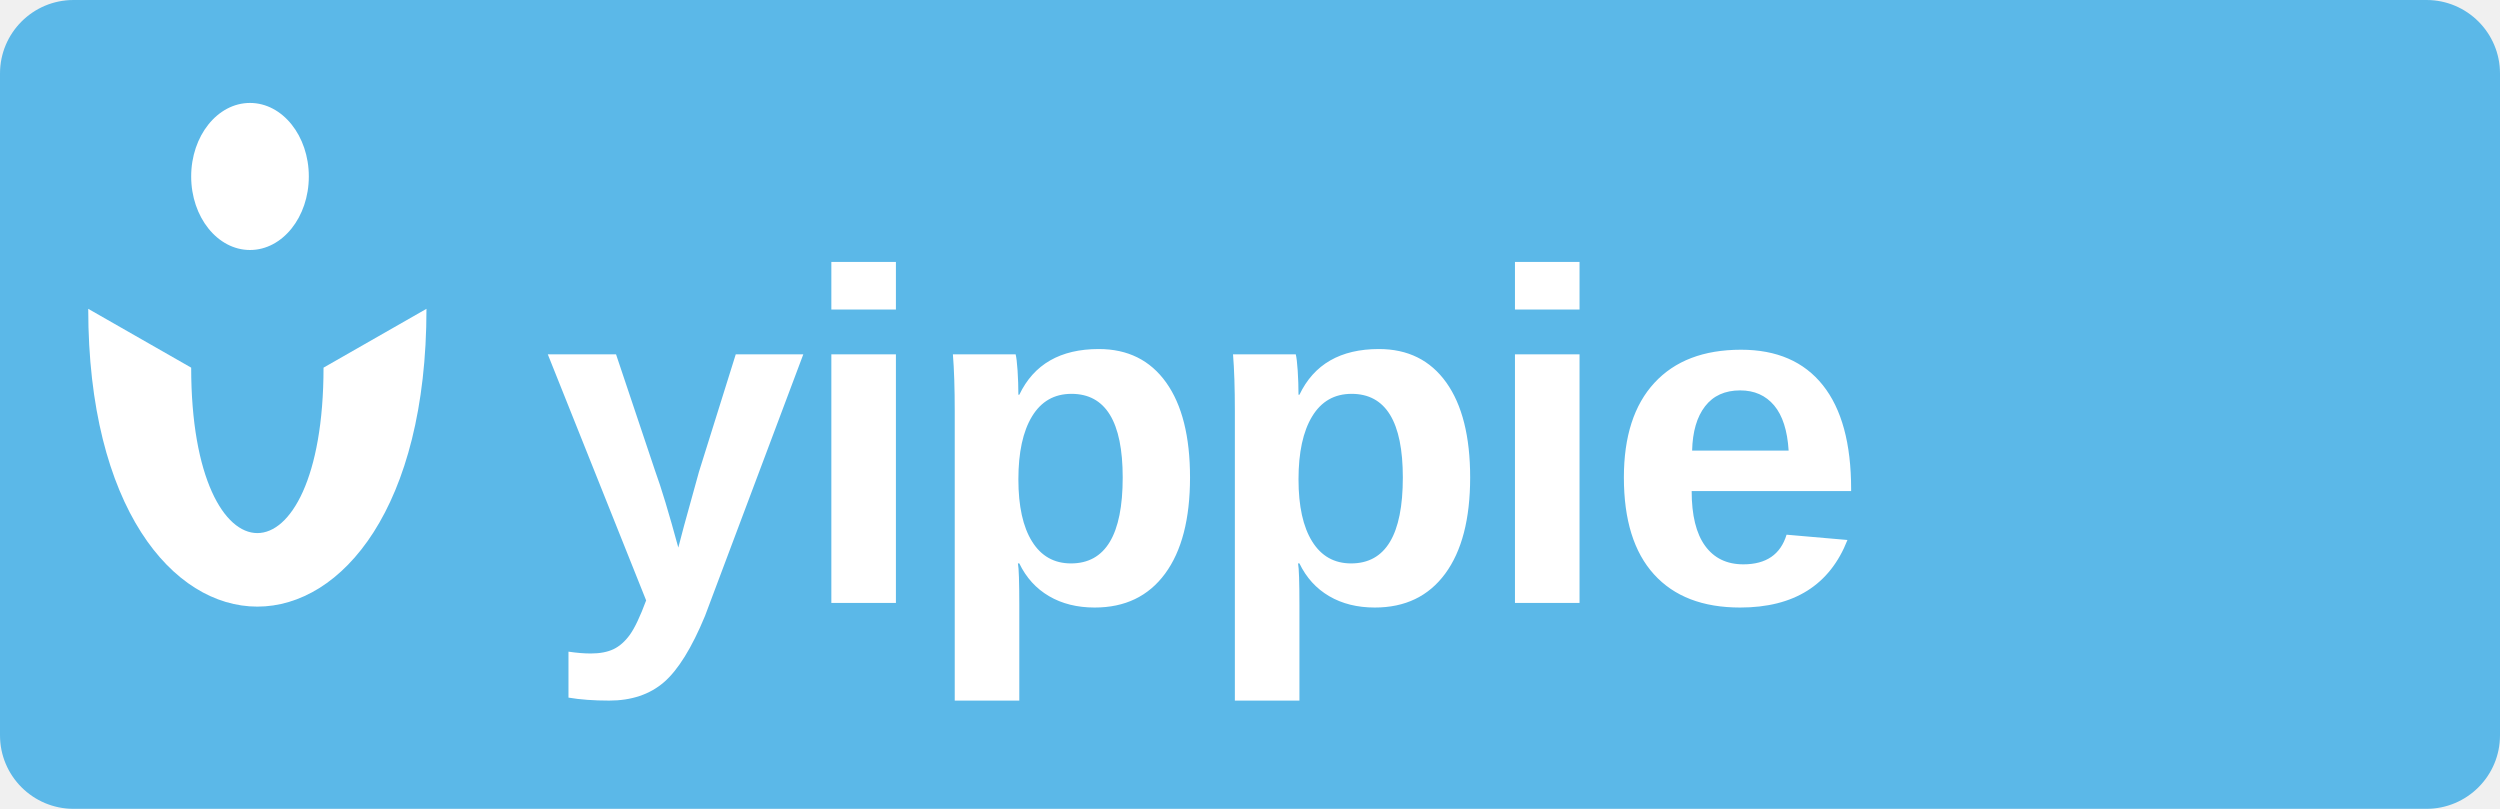
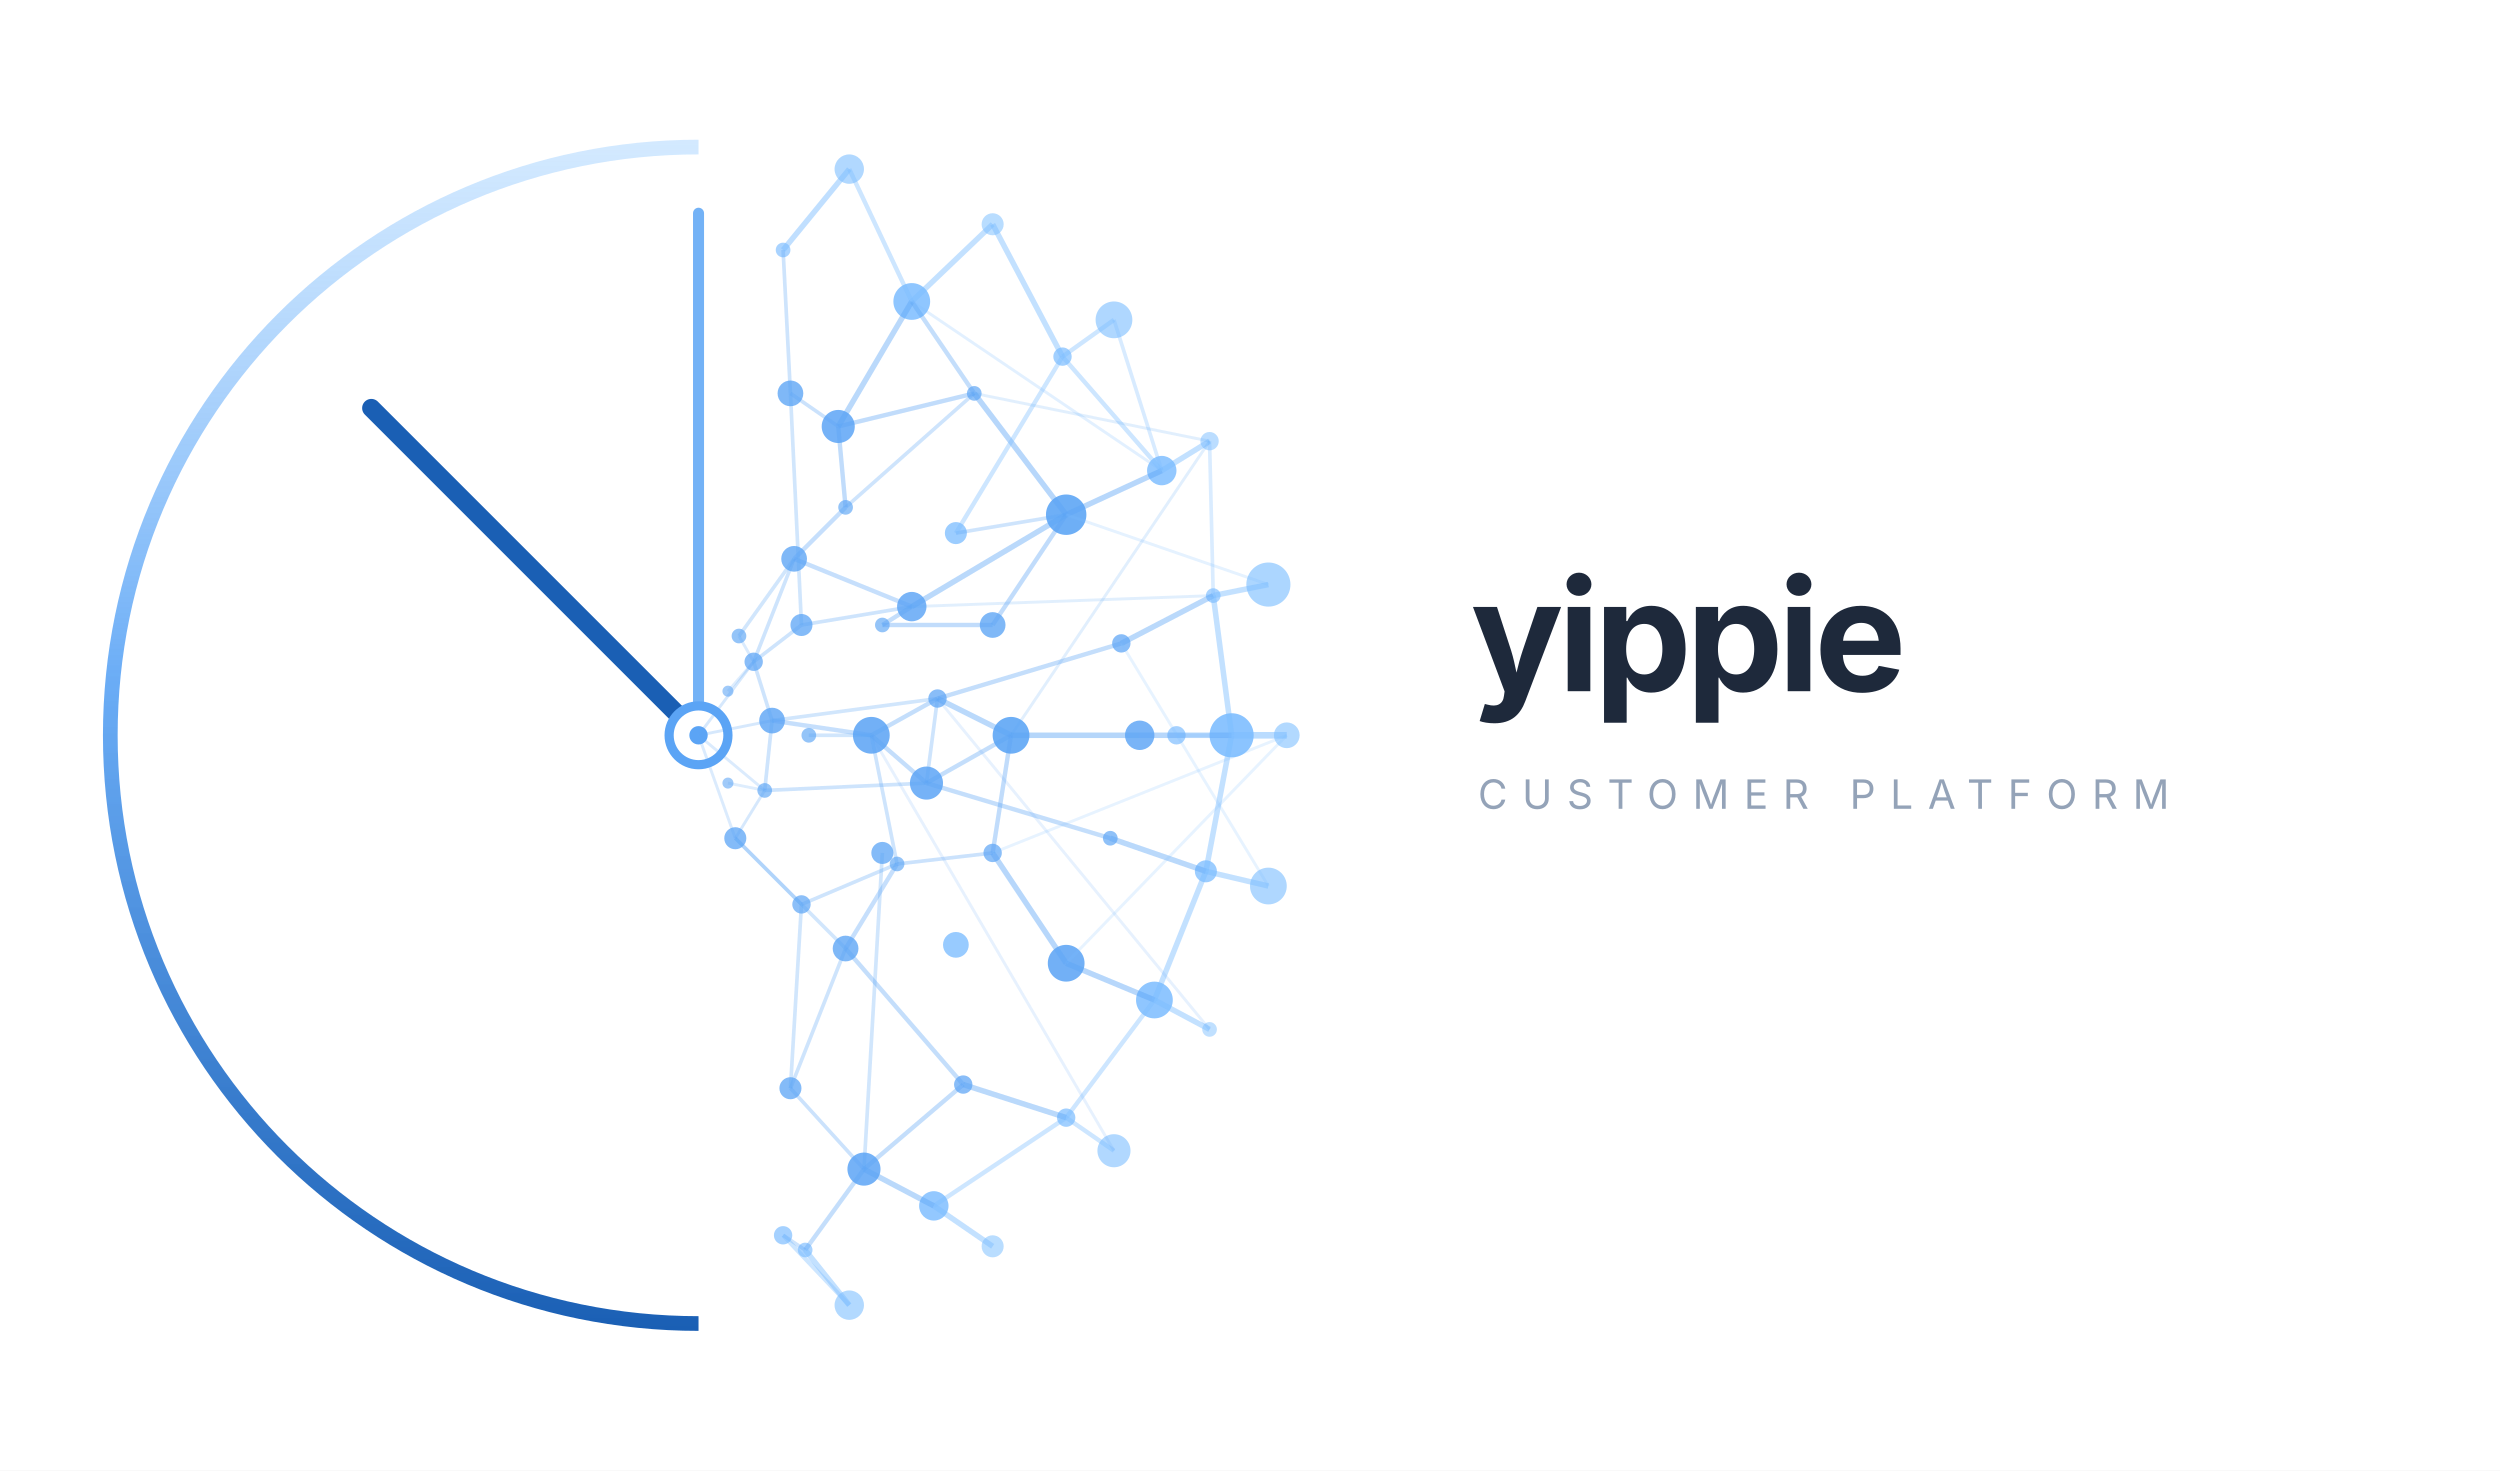
- <svg xmlns="http://www.w3.org/2000/svg" viewBox="0 0 340 110">
-   <rect width="340" height="110" fill="#5BB8E8" rx="10" />
-   <ellipse cx="34" cy="24" rx="8" ry="10" fill="white" />
-   <path d="M 12 42 C 12 96 58 96 58 42 L 44 50 C 44 80 26 80 26 50 Z" fill="white" />
-   <text x="74" y="82" font-family="'Arial Rounded MT Bold', 'Nunito', 'Trebuchet MS', Arial, sans-serif" font-size="64" font-weight="900" fill="white" letter-spacing="-1">yippie</text>
+ <svg xmlns="http://www.w3.org/2000/svg" viewBox="0 0 680 400" width="680" height="400">
+   <rect width="680" height="400" fill="#FFFFFF" />
+   <defs>
+     <linearGradient id="ag1" x1="0" y1="1" x2="0" y2="0" gradientUnits="objectBoundingBox">
+       <stop offset="0%" stop-color="#1A5FB4" stop-opacity="1" />
+       <stop offset="55%" stop-color="#5BA4F5" stop-opacity="0.9" />
+       <stop offset="100%" stop-color="#A8D4FF" stop-opacity="0.5" />
+     </linearGradient>
+   </defs>
+   <path d="M 190 362 A 162 162 0 0 1 190 38 L 190 42 A 158 158 0 0 0 190 358 Z" fill="url(#ag1)" />
+   <line x1="190" y1="200" x2="101" y2="111" stroke="#1A5FB4" stroke-width="5" stroke-linecap="round" />
+   <line x1="190" y1="200" x2="190" y2="58" stroke="#5BA4F5" stroke-width="3" stroke-linecap="round" opacity="0.85" />
+   <circle cx="190" cy="200" r="8" fill="#FFFFFF" stroke="#5BA4F5" stroke-width="2.5" />
+   <circle cx="190" cy="200" r="2.5" fill="#5BA4F5" />
+   <circle cx="231" cy="46" r="4" fill="#A8D4FF" opacity="0.90" />
+   <circle cx="270" cy="61" r="3" fill="#A8D4FF" opacity="0.80" />
+   <circle cx="303" cy="87" r="5" fill="#A8D4FF" opacity="0.92" />
+   <circle cx="329" cy="120" r="2.5" fill="#A8D4FF" opacity="0.78" />
+   <circle cx="345" cy="159" r="6" fill="#A8D4FF" opacity="0.95" />
+   <circle cx="350" cy="200" r="3.5" fill="#A8D4FF" opacity="0.88" />
+   <circle cx="345" cy="241" r="5" fill="#A8D4FF" opacity="0.92" />
+   <circle cx="329" cy="280" r="2" fill="#A8D4FF" opacity="0.72" />
+   <circle cx="303" cy="313" r="4.5" fill="#A8D4FF" opacity="0.90" />
+   <circle cx="270" cy="339" r="3" fill="#A8D4FF" opacity="0.80" />
+   <circle cx="231" cy="355" r="4" fill="#A8D4FF" opacity="0.88" />
+   <circle cx="248" cy="82" r="5" fill="#7BBCFF" opacity="0.85" />
+   <circle cx="289" cy="97" r="2.5" fill="#7BBCFF" opacity="0.70" />
+   <circle cx="316" cy="128" r="4" fill="#7BBCFF" opacity="0.82" />
+   <circle cx="330" cy="162" r="2" fill="#7BBCFF" opacity="0.65" />
+   <circle cx="335" cy="200" r="6" fill="#7BBCFF" opacity="0.88" />
+   <circle cx="328" cy="237" r="3" fill="#7BBCFF" opacity="0.75" />
+   <circle cx="314" cy="272" r="5" fill="#7BBCFF" opacity="0.85" />
+   <circle cx="290" cy="304" r="2.5" fill="#7BBCFF" opacity="0.70" />
+   <circle cx="254" cy="328" r="4" fill="#7BBCFF" opacity="0.82" />
+   <circle cx="219" cy="340" r="2" fill="#7BBCFF" opacity="0.65" />
+   <circle cx="260" cy="145" r="3" fill="#7BBCFF" opacity="0.75" />
+   <circle cx="320" cy="200" r="2.5" fill="#7BBCFF" opacity="0.68" />
+   <circle cx="260" cy="257" r="3.5" fill="#7BBCFF" opacity="0.78" />
+   <circle cx="213" cy="68" r="2" fill="#7BBCFF" opacity="0.65" />
+   <circle cx="213" cy="336" r="2.5" fill="#7BBCFF" opacity="0.68" />
+   <circle cx="228" cy="116" r="4.5" fill="#5BA4F5" opacity="0.84" />
+   <circle cx="265" cy="107" r="2" fill="#5BA4F5" opacity="0.68" />
+   <circle cx="290" cy="140" r="5.5" fill="#5BA4F5" opacity="0.88" />
+   <circle cx="305" cy="175" r="2.5" fill="#5BA4F5" opacity="0.72" />
+   <circle cx="310" cy="200" r="4" fill="#5BA4F5" opacity="0.82" />
+   <circle cx="302" cy="228" r="2" fill="#5BA4F5" opacity="0.68" />
+   <circle cx="290" cy="262" r="5" fill="#5BA4F5" opacity="0.86" />
+   <circle cx="262" cy="295" r="2.5" fill="#5BA4F5" opacity="0.72" />
+   <circle cx="235" cy="318" r="4.5" fill="#5BA4F5" opacity="0.84" />
+   <circle cx="215" cy="296" r="3" fill="#5BA4F5" opacity="0.75" />
+   <circle cx="215" cy="107" r="3.5" fill="#5BA4F5" opacity="0.78" />
+   <circle cx="275" cy="200" r="5" fill="#5BA4F5" opacity="0.88" />
+   <circle cx="240" cy="170" r="2" fill="#5BA4F5" opacity="0.65" />
+   <circle cx="240" cy="232" r="3" fill="#5BA4F5" opacity="0.75" />
+   <circle cx="270" cy="170" r="3.5" fill="#5BA4F5" opacity="0.78" />
+   <circle cx="270" cy="232" r="2.5" fill="#5BA4F5" opacity="0.70" />
+   <circle cx="216" cy="152" r="3.5" fill="#5BA4F5" opacity="0.78" />
+   <circle cx="230" cy="138" r="2" fill="#5BA4F5" opacity="0.65" />
+   <circle cx="248" cy="165" r="4" fill="#5BA4F5" opacity="0.82" />
+   <circle cx="255" cy="190" r="2.5" fill="#5BA4F5" opacity="0.72" />
+   <circle cx="252" cy="213" r="4.5" fill="#5BA4F5" opacity="0.84" />
+   <circle cx="244" cy="235" r="2" fill="#5BA4F5" opacity="0.65" />
+   <circle cx="230" cy="258" r="3.5" fill="#5BA4F5" opacity="0.78" />
+   <circle cx="218" cy="246" r="2.5" fill="#5BA4F5" opacity="0.70" />
+   <circle cx="218" cy="170" r="3" fill="#5BA4F5" opacity="0.75" />
+   <circle cx="237" cy="200" r="5" fill="#5BA4F5" opacity="0.86" />
+   <circle cx="220" cy="200" r="2" fill="#5BA4F5" opacity="0.65" />
+   <circle cx="205" cy="180" r="2.5" fill="#5BA4F5" opacity="0.72" />
+   <circle cx="210" cy="196" r="3.5" fill="#5BA4F5" opacity="0.80" />
+   <circle cx="208" cy="215" r="2" fill="#5BA4F5" opacity="0.65" />
+   <circle cx="200" cy="228" r="3" fill="#5BA4F5" opacity="0.75" />
+   <circle cx="201" cy="173" r="2" fill="#5BA4F5" opacity="0.65" />
+   <circle cx="198" cy="188" r="1.5" fill="#5BA4F5" opacity="0.58" />
+   <circle cx="198" cy="213" r="1.5" fill="#5BA4F5" opacity="0.58" />
+   <line x1="190" y1="200" x2="205" y2="180" stroke="#5BA4F5" stroke-width="0.8" opacity="0.25" />
+   <line x1="190" y1="200" x2="210" y2="196" stroke="#5BA4F5" stroke-width="0.8" opacity="0.25" />
+   <line x1="190" y1="200" x2="208" y2="215" stroke="#5BA4F5" stroke-width="0.8" opacity="0.22" />
+   <line x1="190" y1="200" x2="200" y2="228" stroke="#5BA4F5" stroke-width="0.8" opacity="0.22" />
+   <line x1="205" y1="180" x2="210" y2="196" stroke="#5BA4F5" stroke-width="1" opacity="0.30" />
+   <line x1="210" y1="196" x2="208" y2="215" stroke="#5BA4F5" stroke-width="1" opacity="0.30" />
+   <line x1="208" y1="215" x2="200" y2="228" stroke="#5BA4F5" stroke-width="0.8" opacity="0.25" />
+   <line x1="205" y1="180" x2="201" y2="173" stroke="#5BA4F5" stroke-width="0.8" opacity="0.22" />
+   <line x1="198" y1="188" x2="205" y2="180" stroke="#5BA4F5" stroke-width="0.8" opacity="0.20" />
+   <line x1="198" y1="213" x2="208" y2="215" stroke="#5BA4F5" stroke-width="0.8" opacity="0.20" />
+   <line x1="205" y1="180" x2="216" y2="152" stroke="#5BA4F5" stroke-width="1" opacity="0.30" />
+   <line x1="205" y1="180" x2="218" y2="170" stroke="#5BA4F5" stroke-width="1" opacity="0.30" />
+   <line x1="210" y1="196" x2="237" y2="200" stroke="#5BA4F5" stroke-width="1.2" opacity="0.35" />
+   <line x1="210" y1="196" x2="255" y2="190" stroke="#5BA4F5" stroke-width="1" opacity="0.28" />
+   <line x1="208" y1="215" x2="252" y2="213" stroke="#5BA4F5" stroke-width="1" opacity="0.30" />
+   <line x1="200" y1="228" x2="218" y2="246" stroke="#5BA4F5" stroke-width="1" opacity="0.28" />
+   <line x1="200" y1="228" x2="230" y2="258" stroke="#5BA4F5" stroke-width="1" opacity="0.28" />
+   <line x1="201" y1="173" x2="216" y2="152" stroke="#5BA4F5" stroke-width="1" opacity="0.28" />
+   <line x1="216" y1="152" x2="230" y2="138" stroke="#5BA4F5" stroke-width="1.2" opacity="0.35" />
+   <line x1="216" y1="152" x2="248" y2="165" stroke="#5BA4F5" stroke-width="1.2" opacity="0.35" />
+   <line x1="218" y1="170" x2="248" y2="165" stroke="#5BA4F5" stroke-width="1" opacity="0.30" />
+   <line x1="237" y1="200" x2="255" y2="190" stroke="#5BA4F5" stroke-width="1.2" opacity="0.36" />
+   <line x1="237" y1="200" x2="252" y2="213" stroke="#5BA4F5" stroke-width="1.2" opacity="0.36" />
+   <line x1="237" y1="200" x2="244" y2="235" stroke="#5BA4F5" stroke-width="1" opacity="0.30" />
+   <line x1="255" y1="190" x2="252" y2="213" stroke="#5BA4F5" stroke-width="1" opacity="0.30" />
+   <line x1="218" y1="246" x2="244" y2="235" stroke="#5BA4F5" stroke-width="1" opacity="0.30" />
+   <line x1="244" y1="235" x2="230" y2="258" stroke="#5BA4F5" stroke-width="1.2" opacity="0.35" />
+   <line x1="220" y1="200" x2="237" y2="200" stroke="#5BA4F5" stroke-width="1" opacity="0.28" />
+   <line x1="230" y1="138" x2="228" y2="116" stroke="#5BA4F5" stroke-width="1.2" opacity="0.38" />
+   <line x1="230" y1="138" x2="265" y2="107" stroke="#5BA4F5" stroke-width="1" opacity="0.30" />
+   <line x1="248" y1="165" x2="240" y2="170" stroke="#5BA4F5" stroke-width="1.2" opacity="0.36" />
+   <line x1="248" y1="165" x2="290" y2="140" stroke="#5BA4F5" stroke-width="1.5" opacity="0.42" />
+   <line x1="255" y1="190" x2="275" y2="200" stroke="#5BA4F5" stroke-width="1.5" opacity="0.42" />
+   <line x1="255" y1="190" x2="305" y2="175" stroke="#5BA4F5" stroke-width="1.2" opacity="0.36" />
+   <line x1="252" y1="213" x2="275" y2="200" stroke="#5BA4F5" stroke-width="1.2" opacity="0.36" />
+   <line x1="252" y1="213" x2="302" y2="228" stroke="#5BA4F5" stroke-width="1.2" opacity="0.36" />
+   <line x1="244" y1="235" x2="270" y2="232" stroke="#5BA4F5" stroke-width="1" opacity="0.32" />
+   <line x1="230" y1="258" x2="215" y2="296" stroke="#5BA4F5" stroke-width="1" opacity="0.30" />
+   <line x1="230" y1="258" x2="262" y2="295" stroke="#5BA4F5" stroke-width="1.2" opacity="0.36" />
+   <line x1="218" y1="170" x2="215" y2="107" stroke="#5BA4F5" stroke-width="1" opacity="0.28" />
+   <line x1="218" y1="246" x2="215" y2="296" stroke="#5BA4F5" stroke-width="1" opacity="0.28" />
+   <line x1="228" y1="116" x2="265" y2="107" stroke="#5BA4F5" stroke-width="1.2" opacity="0.38" />
+   <line x1="228" y1="116" x2="215" y2="107" stroke="#5BA4F5" stroke-width="1" opacity="0.32" />
+   <line x1="265" y1="107" x2="290" y2="140" stroke="#5BA4F5" stroke-width="1.5" opacity="0.44" />
+   <line x1="240" y1="170" x2="270" y2="170" stroke="#5BA4F5" stroke-width="1.2" opacity="0.38" />
+   <line x1="270" y1="170" x2="290" y2="140" stroke="#5BA4F5" stroke-width="1.2" opacity="0.38" />
+   <line x1="275" y1="200" x2="310" y2="200" stroke="#5BA4F5" stroke-width="1.5" opacity="0.45" />
+   <line x1="270" y1="232" x2="275" y2="200" stroke="#5BA4F5" stroke-width="1.2" opacity="0.38" />
+   <line x1="270" y1="232" x2="290" y2="262" stroke="#5BA4F5" stroke-width="1.5" opacity="0.44" />
+   <line x1="262" y1="295" x2="235" y2="318" stroke="#5BA4F5" stroke-width="1.2" opacity="0.36" />
+   <line x1="215" y1="296" x2="235" y2="318" stroke="#5BA4F5" stroke-width="1" opacity="0.32" />
+   <line x1="240" y1="232" x2="235" y2="318" stroke="#5BA4F5" stroke-width="1" opacity="0.28" />
+   <line x1="215" y1="107" x2="213" y2="68" stroke="#5BA4F5" stroke-width="1" opacity="0.30" />
+   <line x1="228" y1="116" x2="248" y2="82" stroke="#5BA4F5" stroke-width="1.5" opacity="0.42" />
+   <line x1="265" y1="107" x2="248" y2="82" stroke="#5BA4F5" stroke-width="1.2" opacity="0.36" />
+   <line x1="290" y1="140" x2="316" y2="128" stroke="#5BA4F5" stroke-width="1.5" opacity="0.44" />
+   <line x1="290" y1="140" x2="260" y2="145" stroke="#5BA4F5" stroke-width="1" opacity="0.30" />
+   <line x1="305" y1="175" x2="330" y2="162" stroke="#5BA4F5" stroke-width="1.5" opacity="0.42" />
+   <line x1="310" y1="200" x2="335" y2="200" stroke="#5BA4F5" stroke-width="1.5" opacity="0.44" />
+   <line x1="302" y1="228" x2="328" y2="237" stroke="#5BA4F5" stroke-width="1.5" opacity="0.42" />
+   <line x1="290" y1="262" x2="314" y2="272" stroke="#5BA4F5" stroke-width="1.5" opacity="0.44" />
+   <line x1="262" y1="295" x2="290" y2="304" stroke="#5BA4F5" stroke-width="1.5" opacity="0.42" />
+   <line x1="235" y1="318" x2="254" y2="328" stroke="#5BA4F5" stroke-width="1.5" opacity="0.42" />
+   <line x1="235" y1="318" x2="219" y2="340" stroke="#5BA4F5" stroke-width="1.2" opacity="0.36" />
+   <line x1="213" y1="336" x2="219" y2="340" stroke="#5BA4F5" stroke-width="1" opacity="0.30" />
+   <line x1="248" y1="82" x2="270" y2="61" stroke="#7BBCFF" stroke-width="1.5" opacity="0.45" />
+   <line x1="260" y1="145" x2="289" y2="97" stroke="#7BBCFF" stroke-width="1.2" opacity="0.38" />
+   <line x1="316" y1="128" x2="289" y2="97" stroke="#7BBCFF" stroke-width="1.2" opacity="0.38" />
+   <line x1="330" y1="162" x2="335" y2="200" stroke="#7BBCFF" stroke-width="1.5" opacity="0.45" />
+   <line x1="335" y1="200" x2="328" y2="237" stroke="#7BBCFF" stroke-width="1.5" opacity="0.45" />
+   <line x1="328" y1="237" x2="314" y2="272" stroke="#7BBCFF" stroke-width="1.5" opacity="0.45" />
+   <line x1="314" y1="272" x2="290" y2="304" stroke="#7BBCFF" stroke-width="1.2" opacity="0.38" />
+   <line x1="290" y1="304" x2="254" y2="328" stroke="#7BBCFF" stroke-width="1.2" opacity="0.38" />
+   <line x1="320" y1="200" x2="335" y2="200" stroke="#7BBCFF" stroke-width="1" opacity="0.30" />
+   <line x1="213" y1="68" x2="231" y2="46" stroke="#7BBCFF" stroke-width="1.5" opacity="0.48" />
+   <line x1="248" y1="82" x2="231" y2="46" stroke="#7BBCFF" stroke-width="1.2" opacity="0.38" />
+   <line x1="289" y1="97" x2="270" y2="61" stroke="#7BBCFF" stroke-width="1.5" opacity="0.45" />
+   <line x1="289" y1="97" x2="303" y2="87" stroke="#7BBCFF" stroke-width="1.2" opacity="0.38" />
+   <line x1="316" y1="128" x2="329" y2="120" stroke="#7BBCFF" stroke-width="1.5" opacity="0.45" />
+   <line x1="330" y1="162" x2="345" y2="159" stroke="#7BBCFF" stroke-width="1.5" opacity="0.45" />
+   <line x1="335" y1="200" x2="350" y2="200" stroke="#7BBCFF" stroke-width="1.8" opacity="0.52" />
+   <line x1="328" y1="237" x2="345" y2="241" stroke="#7BBCFF" stroke-width="1.5" opacity="0.45" />
+   <line x1="314" y1="272" x2="329" y2="280" stroke="#7BBCFF" stroke-width="1.5" opacity="0.45" />
+   <line x1="290" y1="304" x2="303" y2="313" stroke="#7BBCFF" stroke-width="1.2" opacity="0.38" />
+   <line x1="254" y1="328" x2="270" y2="339" stroke="#7BBCFF" stroke-width="1.5" opacity="0.45" />
+   <line x1="219" y1="340" x2="231" y2="355" stroke="#7BBCFF" stroke-width="1.5" opacity="0.45" />
+   <line x1="213" y1="336" x2="231" y2="355" stroke="#7BBCFF" stroke-width="1.2" opacity="0.38" />
+   <line x1="316" y1="128" x2="303" y2="87" stroke="#7BBCFF" stroke-width="1" opacity="0.30" />
+   <line x1="330" y1="162" x2="329" y2="120" stroke="#7BBCFF" stroke-width="1" opacity="0.28" />
+   <line x1="248" y1="82" x2="316" y2="128" stroke="#7BBCFF" stroke-width="0.8" opacity="0.22" />
+   <line x1="290" y1="140" x2="345" y2="159" stroke="#7BBCFF" stroke-width="0.8" opacity="0.20" />
+   <line x1="275" y1="200" x2="329" y2="120" stroke="#5BA4F5" stroke-width="0.8" opacity="0.18" />
+   <line x1="305" y1="175" x2="345" y2="241" stroke="#7BBCFF" stroke-width="0.8" opacity="0.18" />
+   <line x1="255" y1="190" x2="329" y2="280" stroke="#5BA4F5" stroke-width="0.8" opacity="0.15" />
+   <line x1="270" y1="232" x2="350" y2="200" stroke="#7BBCFF" stroke-width="0.8" opacity="0.18" />
+   <line x1="248" y1="165" x2="330" y2="162" stroke="#5BA4F5" stroke-width="0.8" opacity="0.18" />
+   <line x1="265" y1="107" x2="329" y2="120" stroke="#5BA4F5" stroke-width="0.8" opacity="0.18" />
+   <line x1="290" y1="262" x2="350" y2="200" stroke="#7BBCFF" stroke-width="0.8" opacity="0.18" />
+   <line x1="237" y1="200" x2="303" y2="313" stroke="#5BA4F5" stroke-width="0.8" opacity="0.15" />
+   <text x="400" y="188" font-family="system-ui,-apple-system,sans-serif" font-size="42" font-weight="700" fill="#1E293B" letter-spacing="-1.5">yippie</text>
+   <text x="402" y="220" font-family="system-ui,-apple-system,sans-serif" font-size="11" font-weight="400" fill="#94A3B8" letter-spacing="4">CUSTOMER PLATFORM</text>
</svg>
